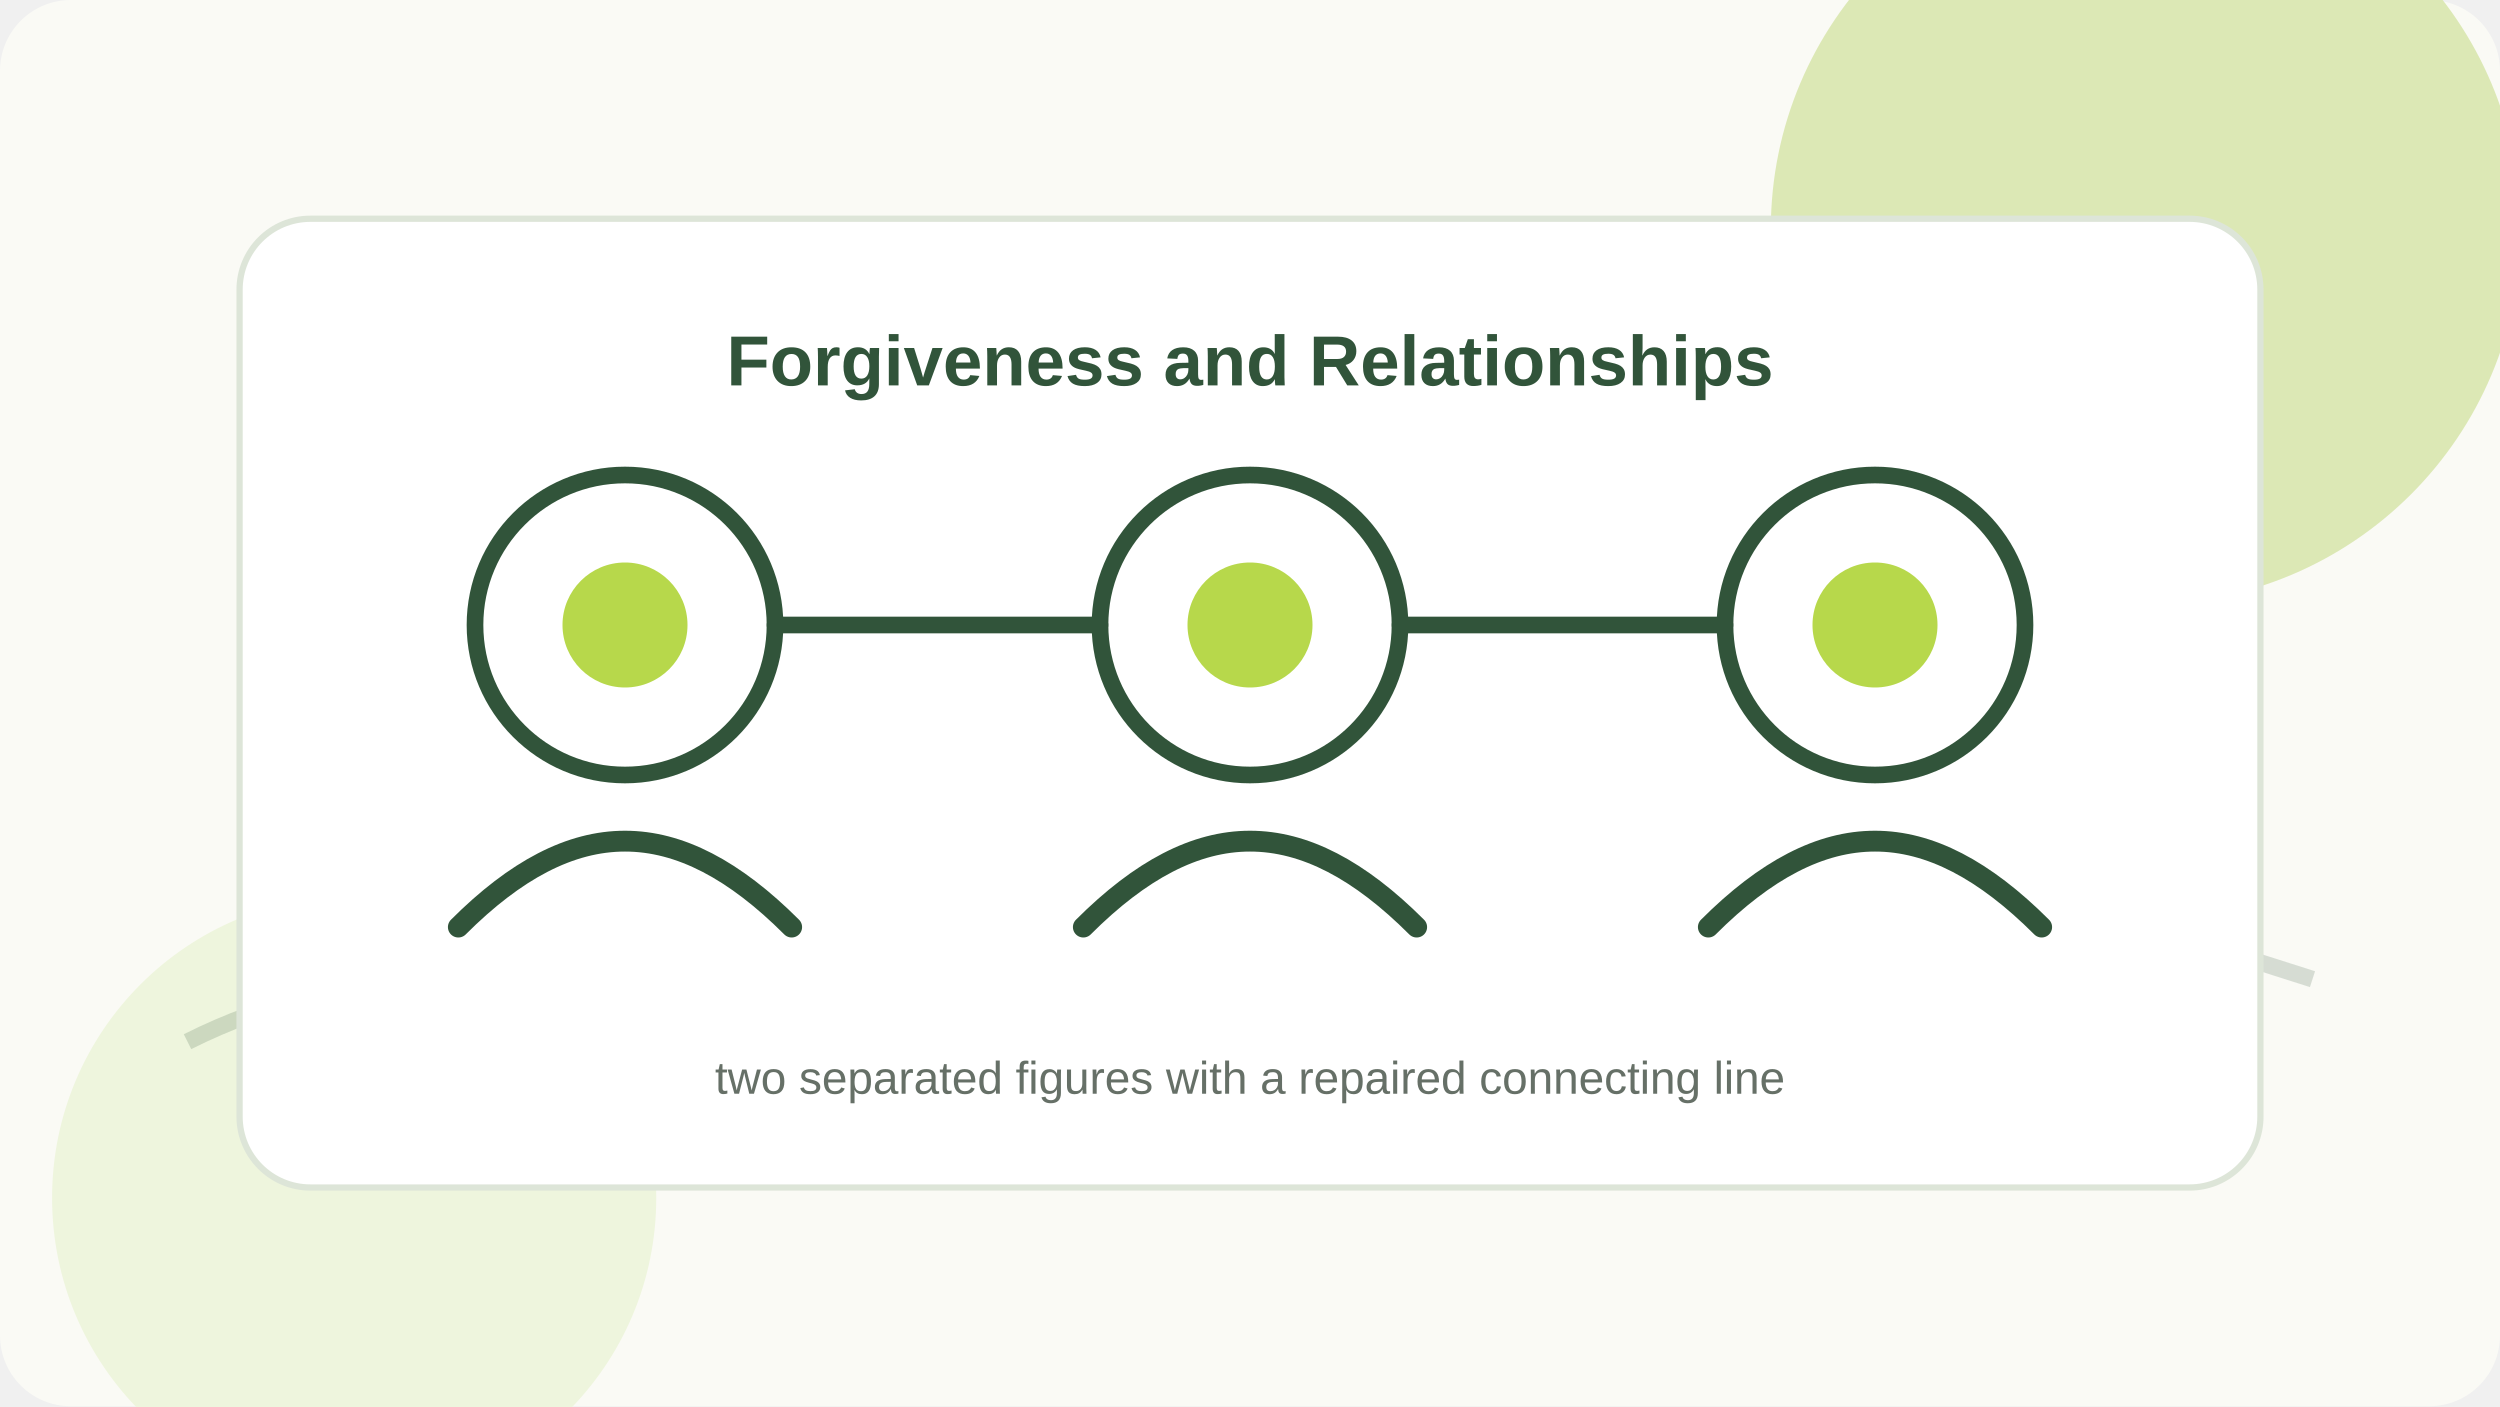
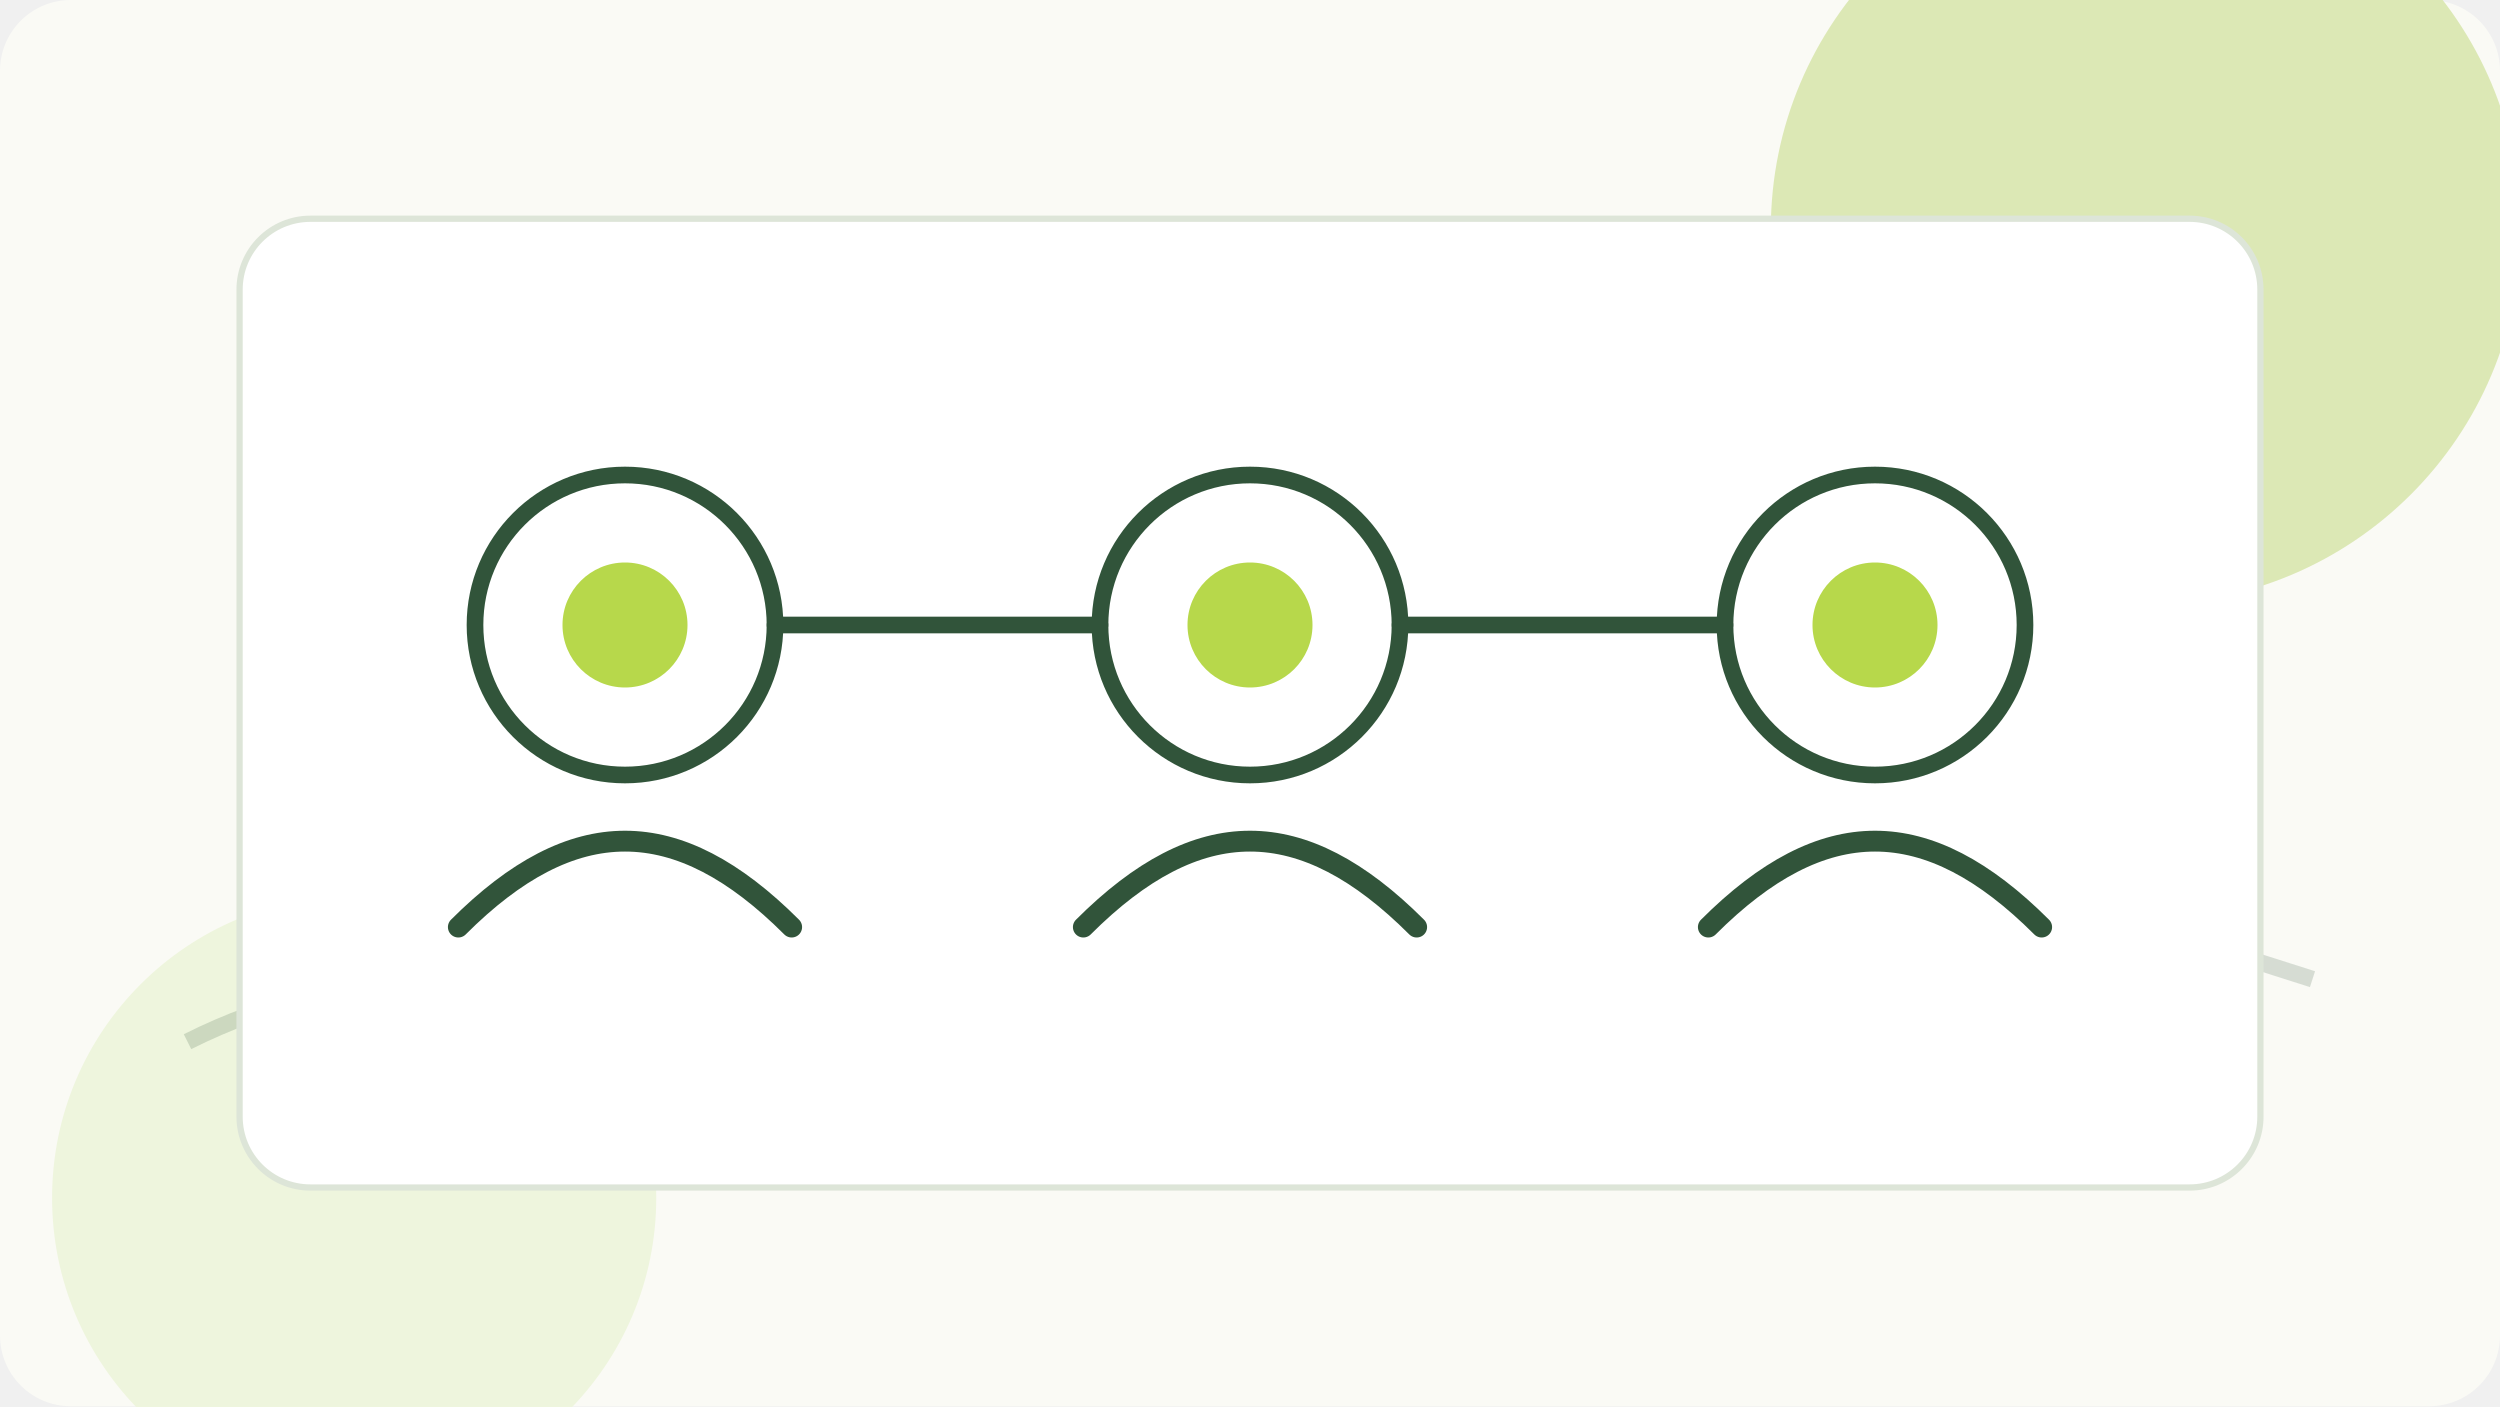
<svg xmlns="http://www.w3.org/2000/svg" viewBox="0 0 1200 675" role="img">
  <rect width="1200" height="675" rx="34" fill="#FAFAF5" />
  <circle cx="1030" cy="110" r="180" fill="#DCE8B5" />
  <circle cx="170" cy="575" r="145" fill="#EEF5DD" />
  <path d="M90 500C250 420 350 545 510 455S800 370 1110 470" fill="none" stroke="#31543A" stroke-width="8" opacity=".18" />
  <rect x="115" y="105" width="970" height="465" rx="34" fill="#fff" stroke="#DDE5D8" stroke-width="3" />
  <g fill="none" stroke="#31543A" stroke-width="8" stroke-linecap="round" stroke-linejoin="round">
    <circle cx="300" cy="300" r="72" />
    <circle cx="600" cy="300" r="72" />
    <circle cx="900" cy="300" r="72" />
    <path d="M372 300h156M672 300h156" />
  </g>
  <g fill="#B7D84B">
    <circle cx="300" cy="300" r="30" />
    <circle cx="600" cy="300" r="30" />
    <circle cx="900" cy="300" r="30" />
  </g>
  <path d="M220 445c55-55 105-55 160 0M520 445c55-55 105-55 160 0M820 445c55-55 105-55 160 0" fill="none" stroke="#31543A" stroke-width="10" stroke-linecap="round" />
-   <text x="600" y="185" text-anchor="middle" font-family="Arial,sans-serif" font-size="34" font-weight="700" fill="#31543A">Forgiveness and Relationships</text>
-   <text x="600" y="525" text-anchor="middle" font-family="Arial,sans-serif" font-size="22" fill="#667067">two separated figures with a repaired connecting line</text>
</svg>
